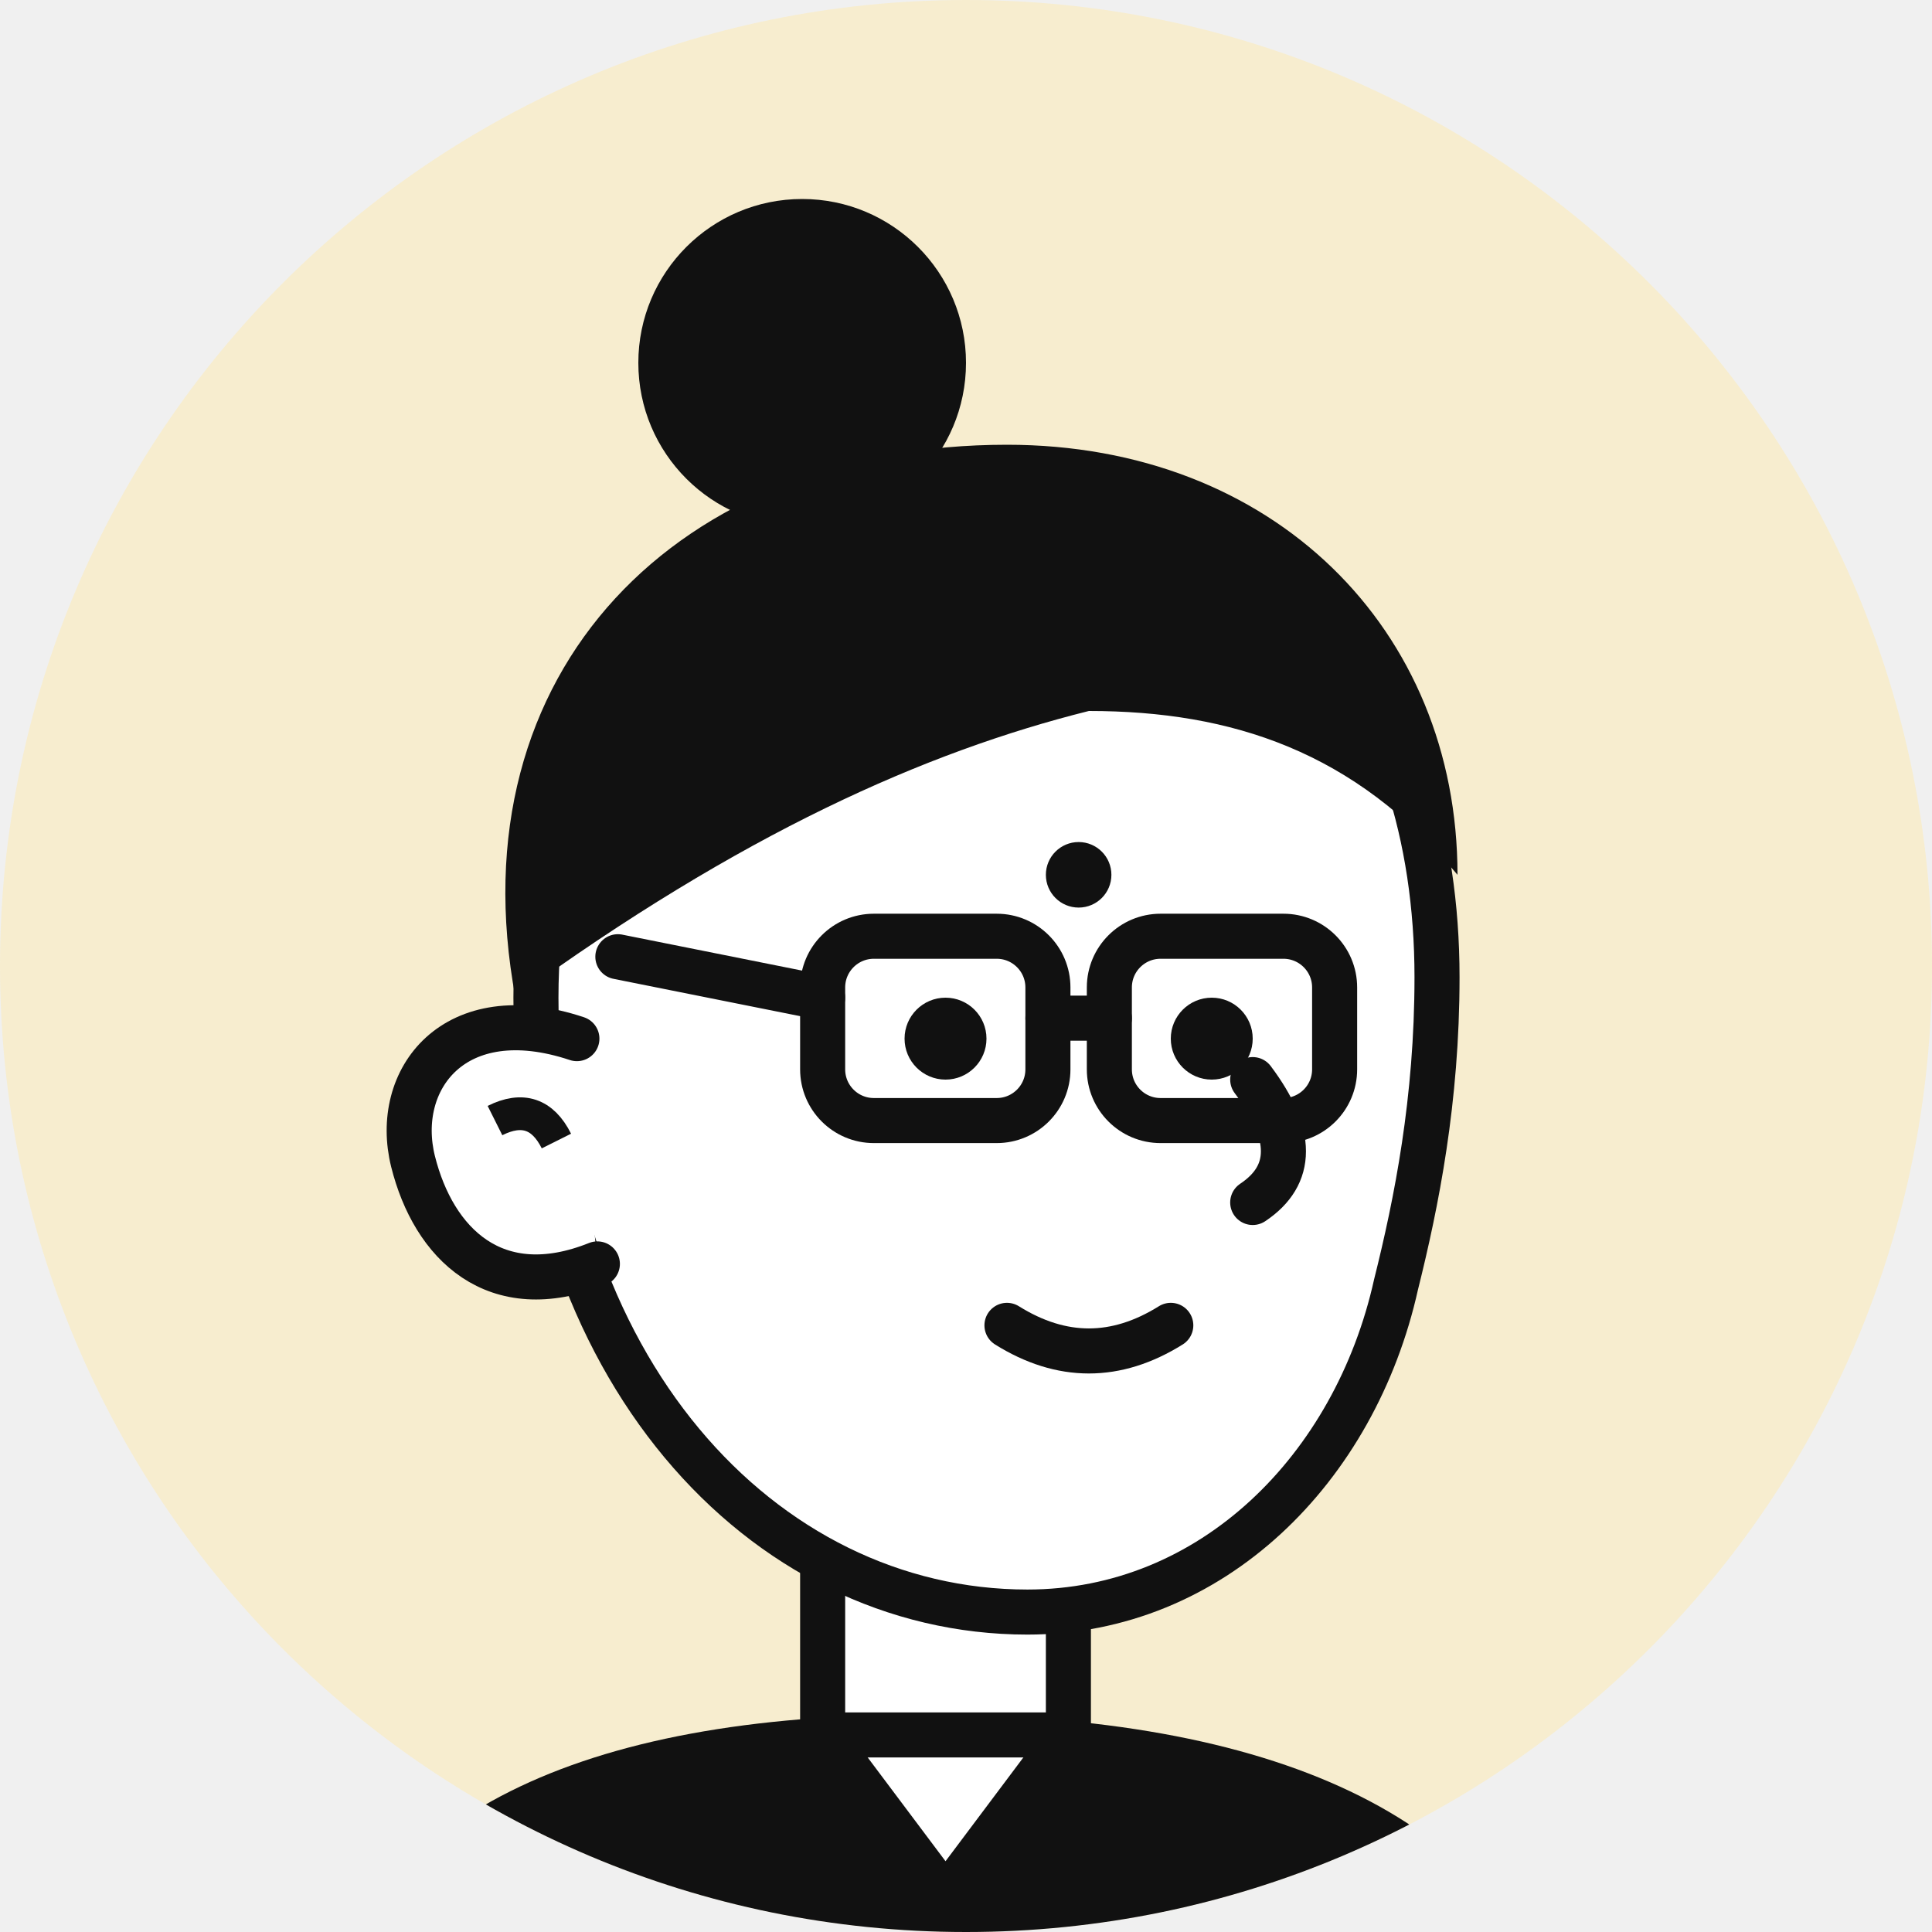
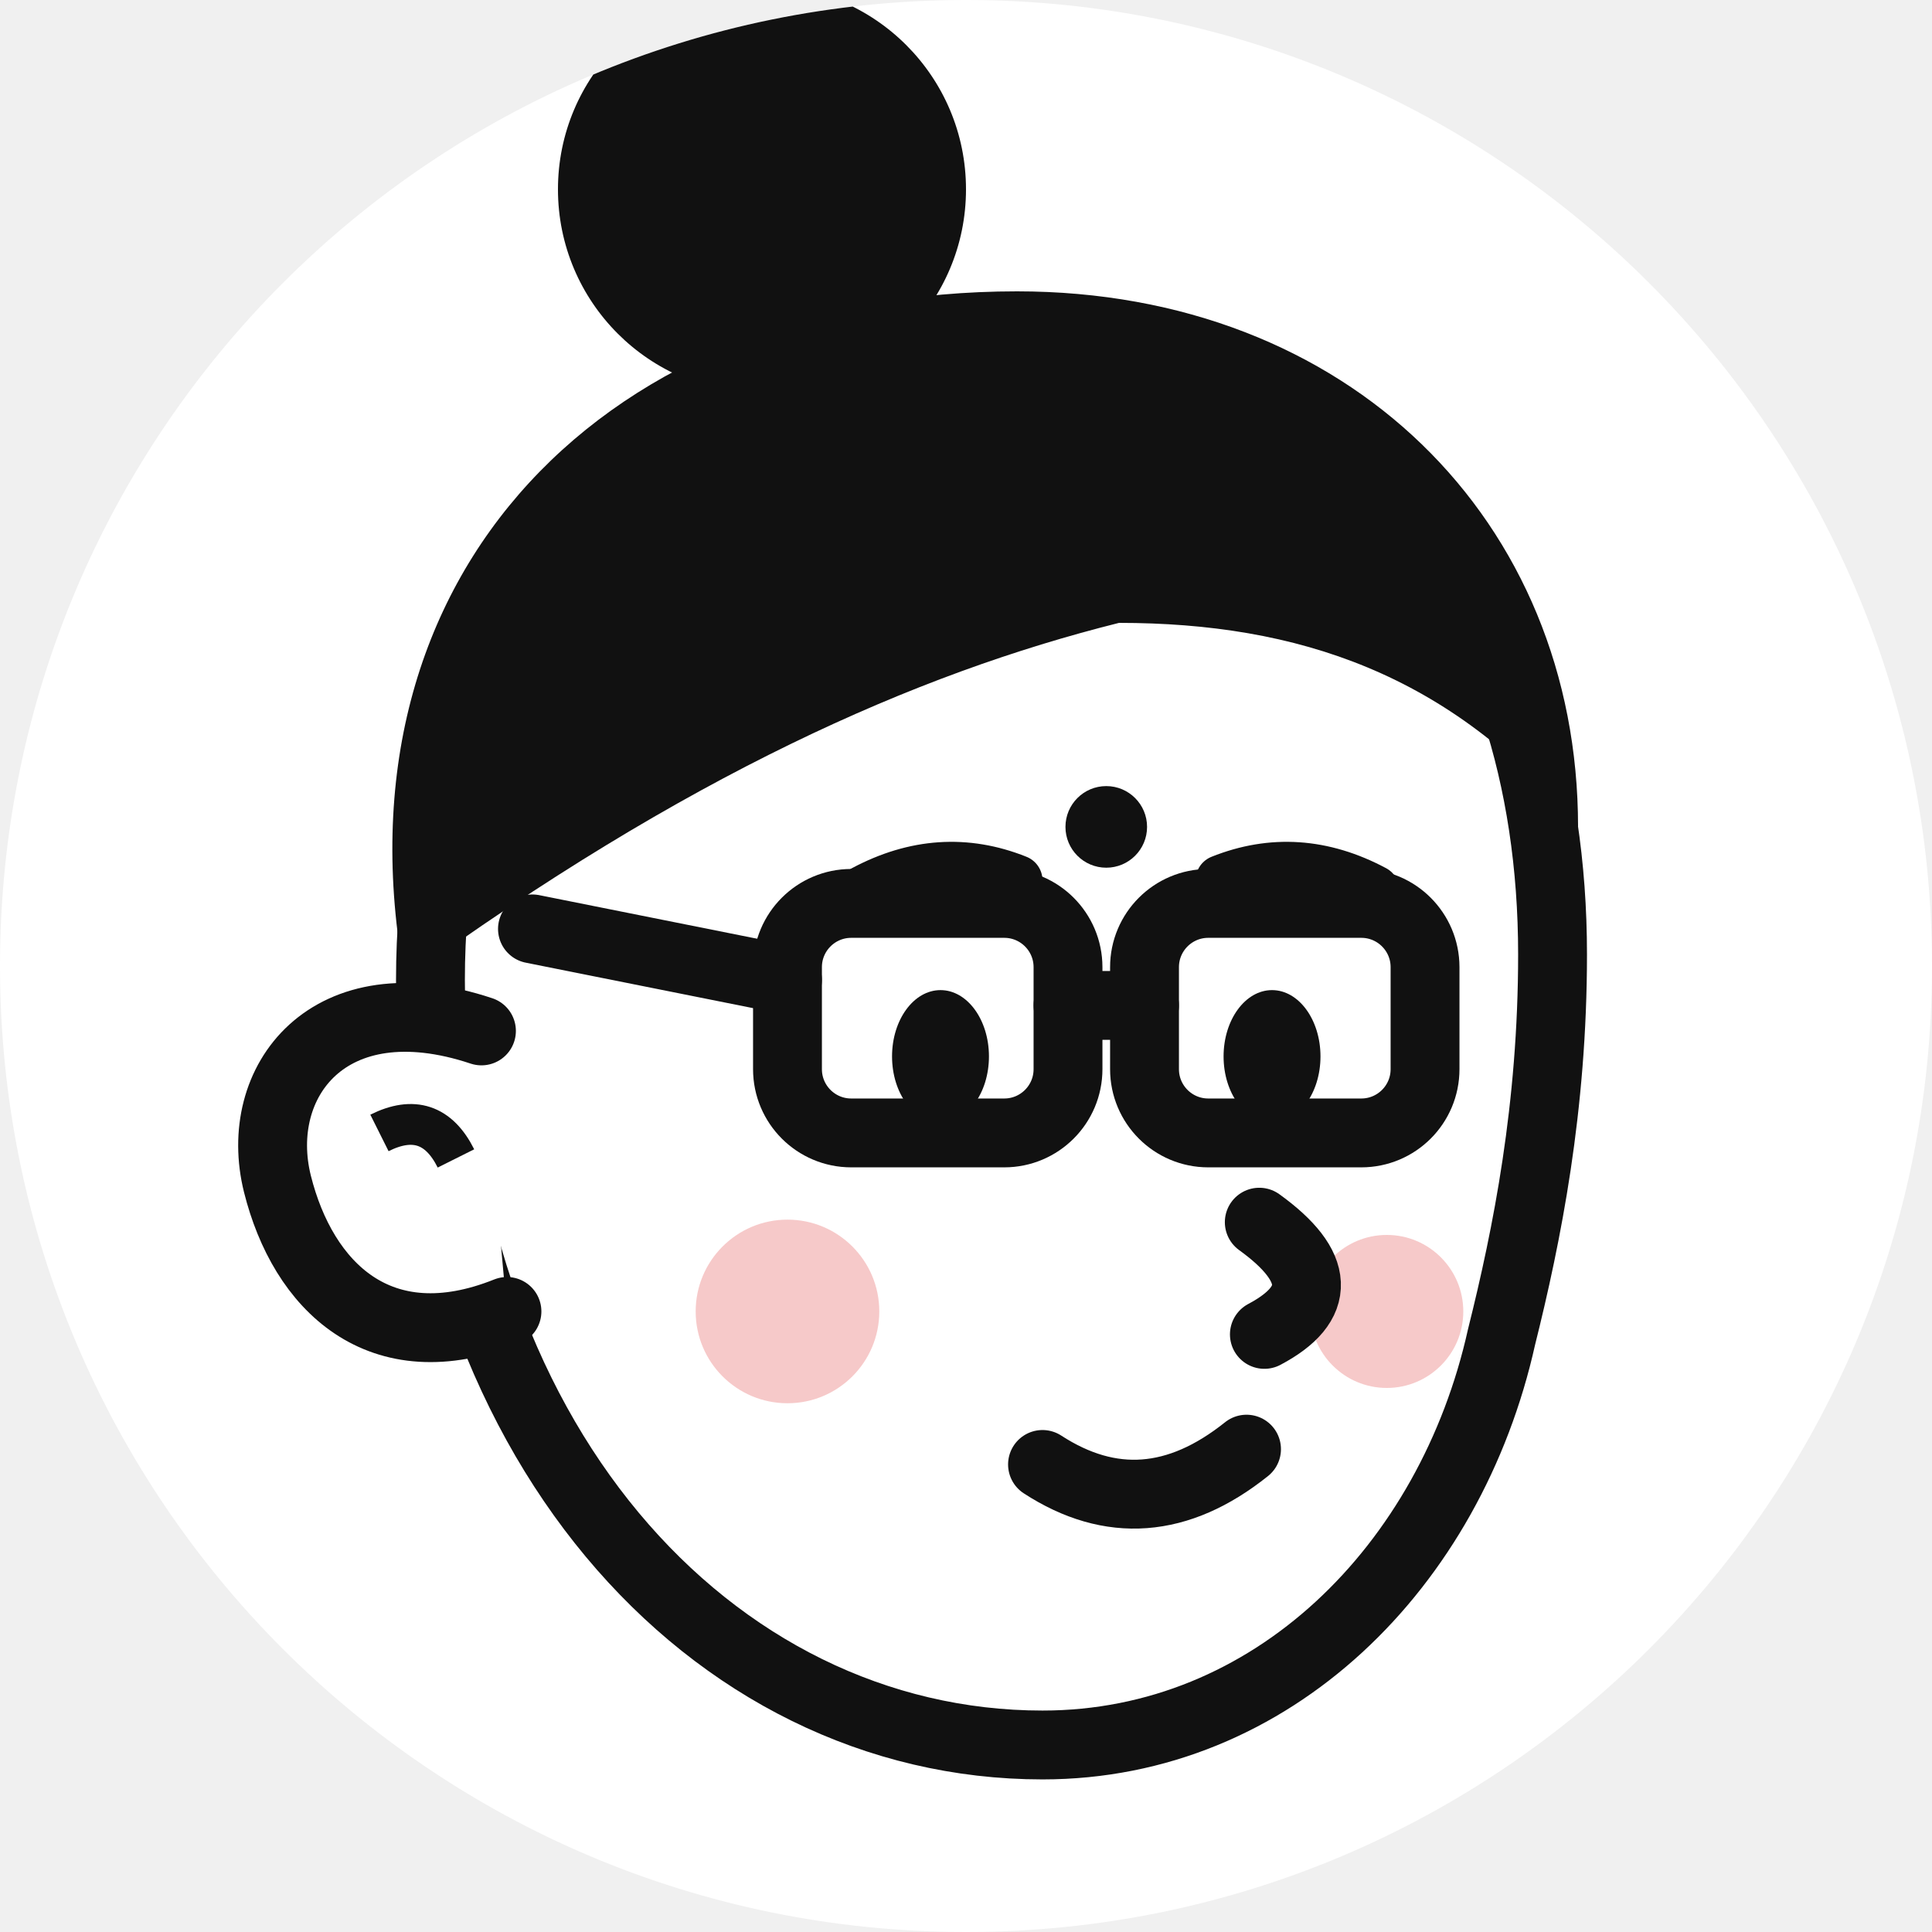
<svg xmlns="http://www.w3.org/2000/svg" viewBox="0 0 100 100">
  <defs>
    <clipPath id="c9">
      <circle cx="50" cy="50" r="50" />
    </clipPath>
  </defs>
  <g clip-path="url(#c9)">
-     <rect width="100" height="100" fill="#F7EDCF" />
-     <g transform="translate(50 58) scale(1.06) translate(-52 -56)">
-       <path d="M20 100c3-10 13-15 30-15s28 5 31 15" fill="#111" />
-       <path d="M45 86l6 8 6-8" fill="#fff" stroke="#111" stroke-width="2.2" stroke-linecap="round" stroke-linejoin="round" />
-       <path d="M45 76v10h12v-7" fill="#fff" stroke="#111" stroke-width="2.2" stroke-linecap="round" stroke-linejoin="round" />
-       <path d="M31 50c0-15 10-25 23-25s21 10 21 24c0 6-1 11-2 15-2 9-9 16-18 16-13 0-24-12-24-30z" fill="#fff" stroke="#111" stroke-width="2.2" stroke-linecap="round" stroke-linejoin="round" />
-       <path d="M33 52c-6-2-9 2-8 6s4 7 9 5" fill="#fff" stroke="#111" stroke-width="2.2" stroke-linecap="round" stroke-linejoin="round" />
+     <rect width="100" height="100" fill="#fff" />
+     <g transform="translate(50 56) scale(1.32) translate(-52 -54)">
+       <path d="M31 50c0-15 10-25 23-25s21 10 21 24c0 6-1 11-2 15-2 9-9 16-18 16-13 0-24-12-24-30z" fill="#fff" stroke="#111" stroke-width="2.7" stroke-linecap="round" stroke-linejoin="round" />
+       <path d="M33 52c-6-2-9 2-8 6s4 7 9 5" fill="#fff" stroke="#111" stroke-width="2.7" stroke-linecap="round" stroke-linejoin="round" />
      <path d="M29 56q2-1 3 1" fill="none" stroke="#111" stroke-width="1.6" />
-       <circle cx="51" cy="52" r="2" fill="#111" />
-       <circle cx="64" cy="52" r="2" fill="#111" />
-       <path d="M66 54q3 4 0 6" fill="none" stroke="#111" stroke-width="2.2" stroke-linecap="round" stroke-linejoin="round" />
-       <path d="M54 66q4 2.5 8 0" fill="none" stroke="#111" stroke-width="2.2" stroke-linecap="round" stroke-linejoin="round" />
+       <circle cx="45" cy="63" r="3.6" fill="#F6C9C9" />
+       <circle cx="68.5" cy="63" r="3" fill="#F6C9C9" />
+       <ellipse cx="51" cy="53" rx="1.9" ry="2.6" fill="#111" />
+       <ellipse cx="64" cy="53" rx="1.9" ry="2.6" fill="#111" />
+       <path d="M48 46.5q3-1.6 6-.4M62 46.1q3-1.2 6 .4" fill="none" stroke="#111" stroke-width="2" stroke-linecap="round" />
+       <path d="M63.5 59.5q3.6 2.6.2 4.4" fill="none" stroke="#111" stroke-width="2.7" stroke-linecap="round" stroke-linejoin="round" />
+       <path d="M55 69q4 2.6 8-.6" fill="none" stroke="#111" stroke-width="2.7" stroke-linecap="round" stroke-linejoin="round" />
      <circle cx="44" cy="19" r="8" fill="#111" />
      <path d="M30 50c-3-16 8-27 24-27 13 0 22 9 22 21-5-6-11-8-18-8-8 2-17 6-28 14z" fill="#111" />
      <circle cx="57.5" cy="44" r="1.6" fill="#111" />
-       <rect x="45" y="47" width="11" height="9" rx="2.5" fill="none" stroke="#111" stroke-width="2.2" stroke-linecap="round" stroke-linejoin="round" />
-       <rect x="59" y="47" width="11" height="9" rx="2.5" fill="none" stroke="#111" stroke-width="2.2" stroke-linecap="round" stroke-linejoin="round" />
-       <path d="M56 51h3M45 50l-10-2" stroke="#111" stroke-width="2.2" stroke-linecap="round" stroke-linejoin="round" />
+       <rect x="45" y="47" width="11" height="9" rx="2.5" fill="none" stroke="#111" stroke-width="2.7" stroke-linecap="round" stroke-linejoin="round" />
+       <rect x="59" y="47" width="11" height="9" rx="2.5" fill="none" stroke="#111" stroke-width="2.7" stroke-linecap="round" stroke-linejoin="round" />
+       <path d="M56 51h3M45 50l-10-2" stroke="#111" stroke-width="2.7" stroke-linecap="round" stroke-linejoin="round" />
    </g>
  </g>
</svg>
